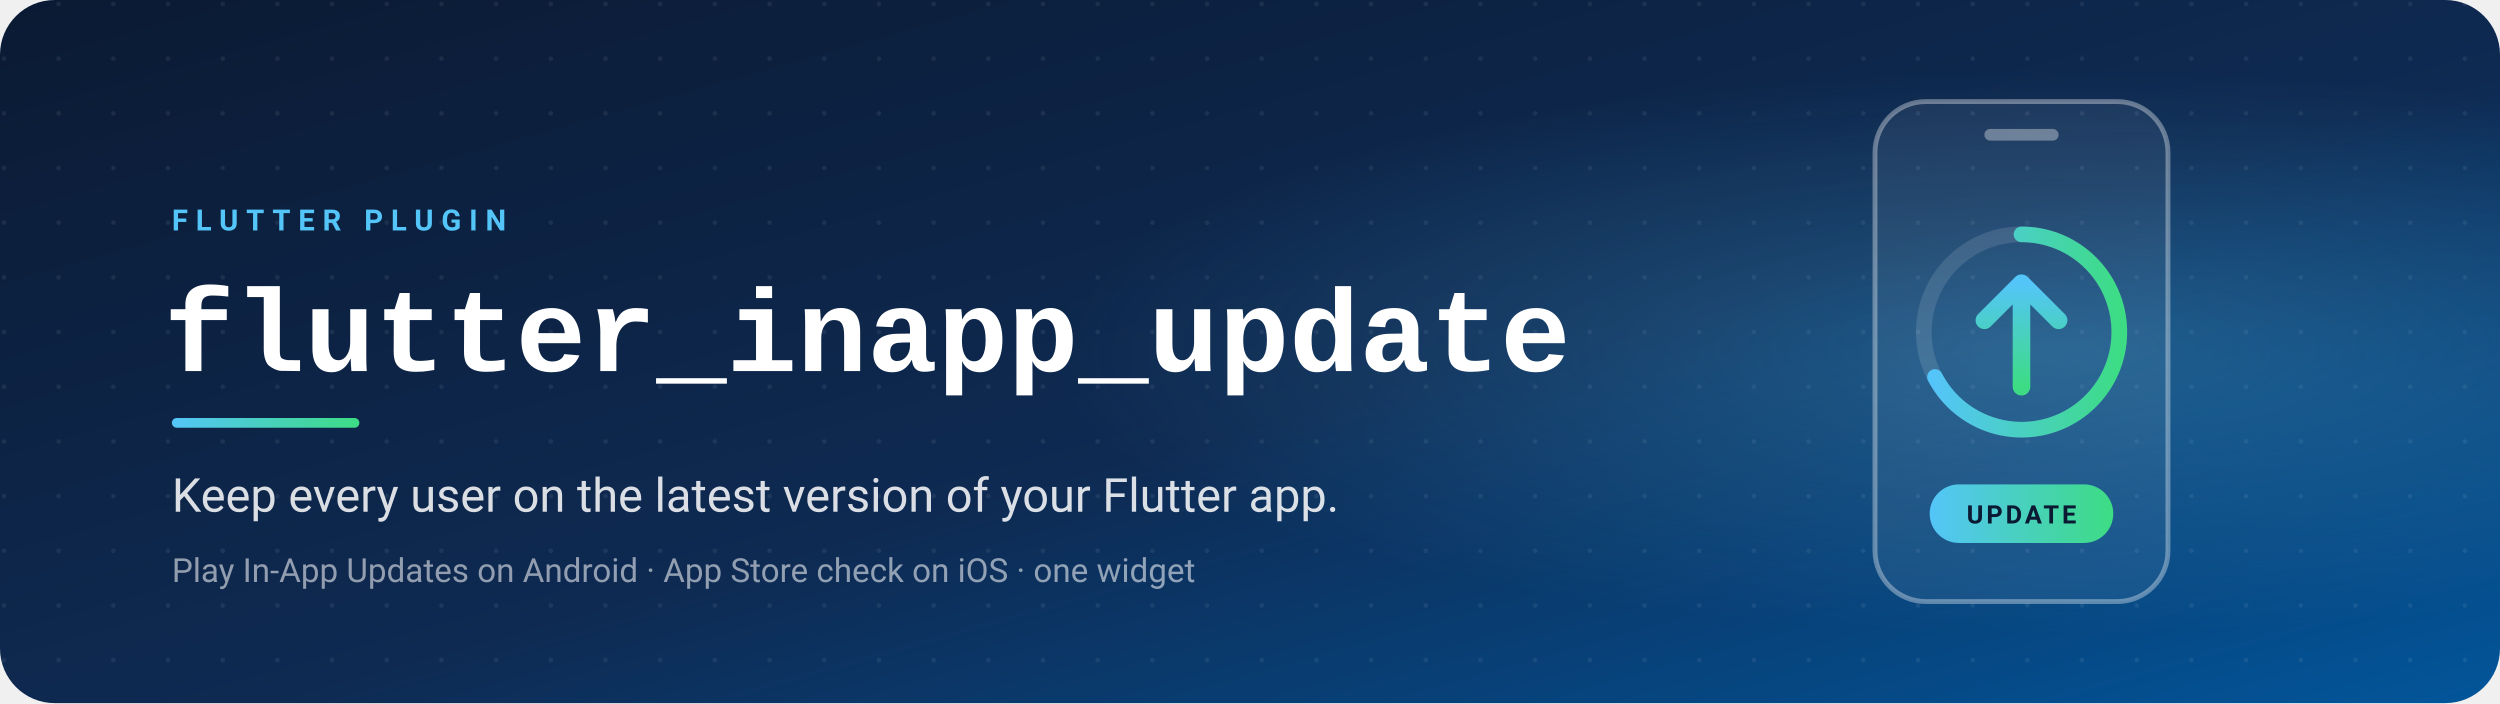
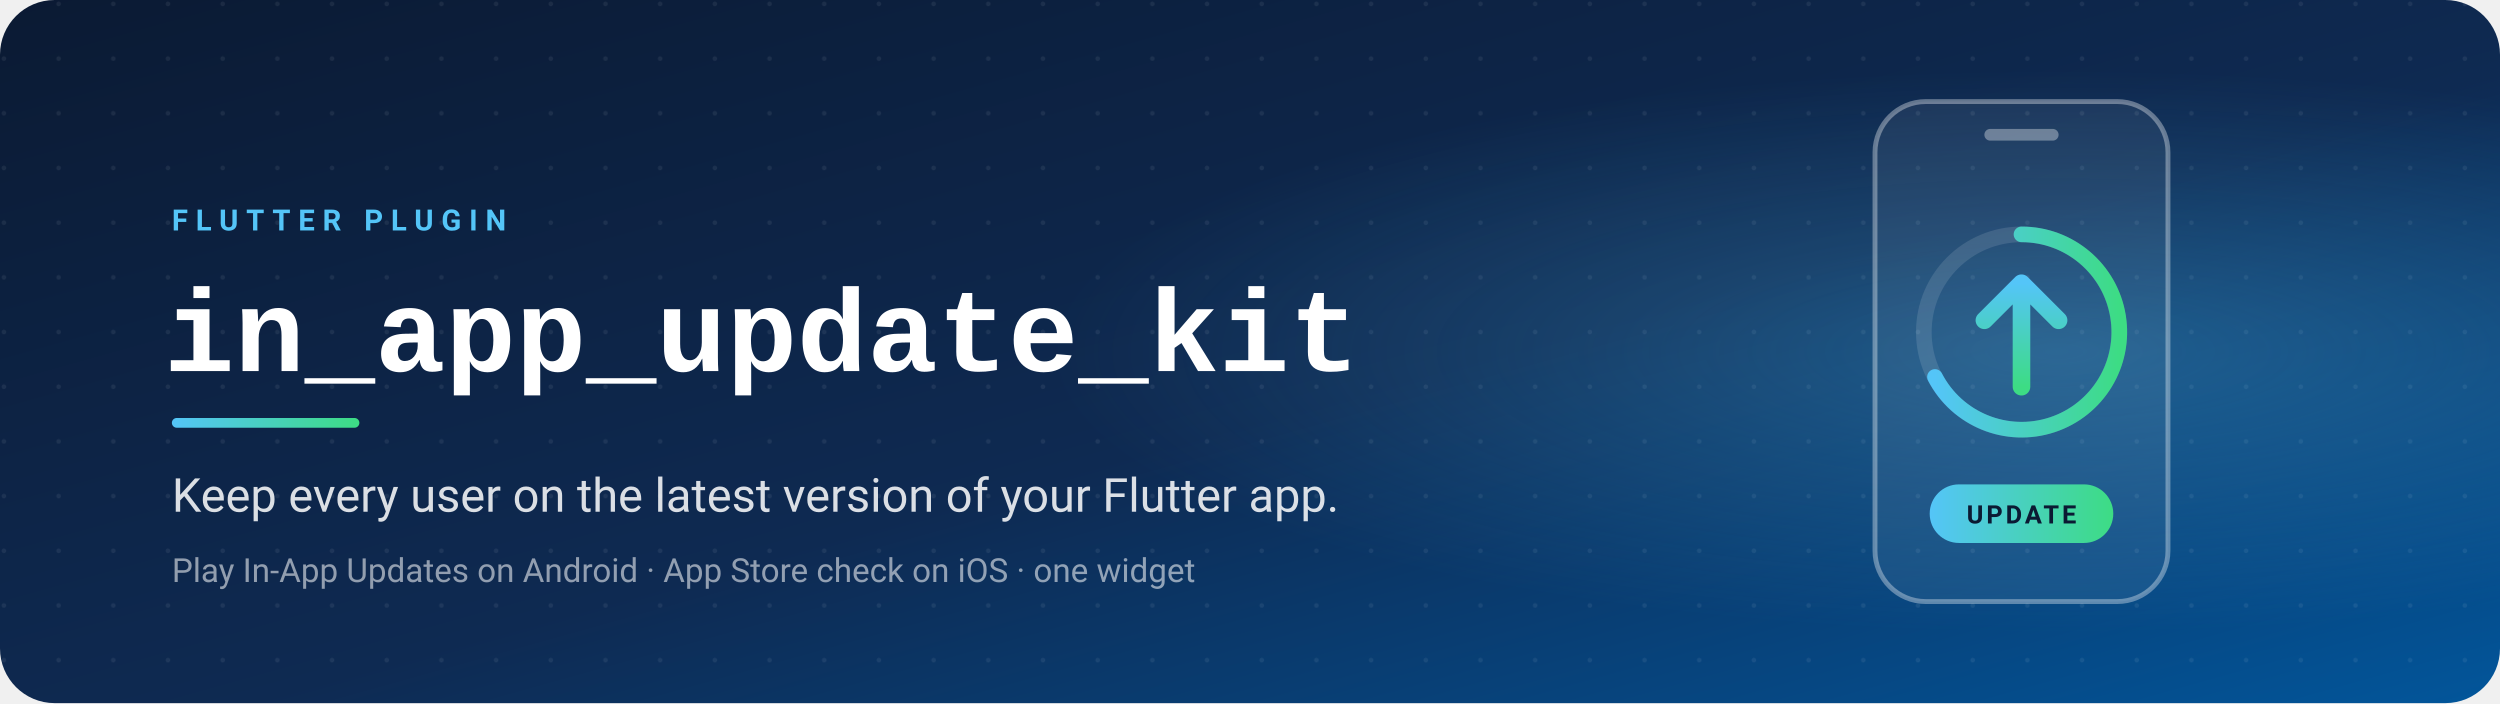
- <svg xmlns="http://www.w3.org/2000/svg" width="1280" height="360" viewBox="0 0 1280 360" role="img" aria-label="flutter_inapp_update — Keep every user on the latest version of your Flutter app">
+ <svg xmlns="http://www.w3.org/2000/svg" width="1280" height="360" viewBox="0 0 1280 360" role="img" aria-label="in_app_update_kit — Keep every user on the latest version of your Flutter app">
  <defs>
    <linearGradient id="bg" x1="0" y1="0" x2="1" y2="1">
      <stop offset="0" stop-color="#0B1A33" />
      <stop offset="0.55" stop-color="#0E2A52" />
      <stop offset="1" stop-color="#02569B" />
    </linearGradient>
    <linearGradient id="accent" x1="0" y1="0" x2="1" y2="0">
      <stop offset="0" stop-color="#54C5F8" />
      <stop offset="1" stop-color="#3DDC84" />
    </linearGradient>
    <linearGradient id="arrow" x1="0" y1="1" x2="0" y2="0">
      <stop offset="0" stop-color="#3DDC84" />
      <stop offset="1" stop-color="#54C5F8" />
    </linearGradient>
    <radialGradient id="glow" cx="0.82" cy="0.5" r="0.4">
      <stop offset="0" stop-color="#54C5F8" stop-opacity="0.28" />
      <stop offset="1" stop-color="#54C5F8" stop-opacity="0" />
    </radialGradient>
    <pattern id="dots" width="28" height="28" patternUnits="userSpaceOnUse">
      <circle cx="2" cy="2" r="1.2" fill="#FFFFFF" fill-opacity="0.07" />
    </pattern>
    <clipPath id="card">
      <rect width="1280" height="360" rx="28" />
    </clipPath>
  </defs>
  <g clip-path="url(#card)">
    <rect width="1280" height="360" fill="url(#bg)" />
    <rect width="1280" height="360" fill="url(#dots)" />
    <rect width="1280" height="360" fill="url(#glow)" />
    <g transform="translate(960 52)">
      <rect x="0" y="0" width="150" height="256" rx="26" fill="#FFFFFF" fill-opacity="0.06" stroke="#FFFFFF" stroke-opacity="0.35" stroke-width="2.5" />
      <rect x="56" y="14" width="38" height="6" rx="3" fill="#FFFFFF" fill-opacity="0.35" />
      <circle cx="75" cy="118" r="50" fill="none" stroke="#FFFFFF" stroke-opacity="0.12" stroke-width="8" />
      <path d="M75 68 A50 50 0 1 1 30.7 141" fill="none" stroke="url(#accent)" stroke-width="8" stroke-linecap="round" />
      <path d="M75 146 V94 M56 112 L75 93 L94 112" fill="none" stroke="url(#arrow)" stroke-width="9" stroke-linecap="round" stroke-linejoin="round" />
      <rect x="28" y="196" width="94" height="30" rx="15" fill="url(#accent)" />
      <text x="75" y="216" text-anchor="middle" font-family="-apple-system, 'Segoe UI', Roboto, Helvetica, Arial, sans-serif" font-size="13" font-weight="700" letter-spacing="1.5" fill="#0B1A33">UPDATE</text>
    </g>
    <text x="88" y="118" font-family="-apple-system, 'Segoe UI', Roboto, Helvetica, Arial, sans-serif" font-size="15" font-weight="600" letter-spacing="4" fill="#54C5F8">FLUTTER PLUGIN</text>
-     <text x="84" y="190" font-family="'SF Mono', 'JetBrains Mono', Menlo, Consolas, 'Liberation Mono', monospace" font-size="60" font-weight="700" fill="#FFFFFF">flutter_inapp_update</text>
+     <text x="84" y="190" font-family="'SF Mono', 'JetBrains Mono', Menlo, Consolas, 'Liberation Mono', monospace" font-size="60" font-weight="700" fill="#FFFFFF">in_app_update_kit</text>
    <rect x="88" y="214" width="96" height="5" rx="2.5" fill="url(#accent)" />
    <text x="88" y="262" font-family="-apple-system, 'Segoe UI', Roboto, Helvetica, Arial, sans-serif" font-size="24" fill="#FFFFFF" fill-opacity="0.85">Keep every user on the latest version of your Flutter app.</text>
    <text x="88" y="298" font-family="-apple-system, 'Segoe UI', Roboto, Helvetica, Arial, sans-serif" font-size="17" fill="#FFFFFF" fill-opacity="0.55">Play In-App Updates on Android  ·  App Store check on iOS  ·  one widget</text>
  </g>
</svg>
